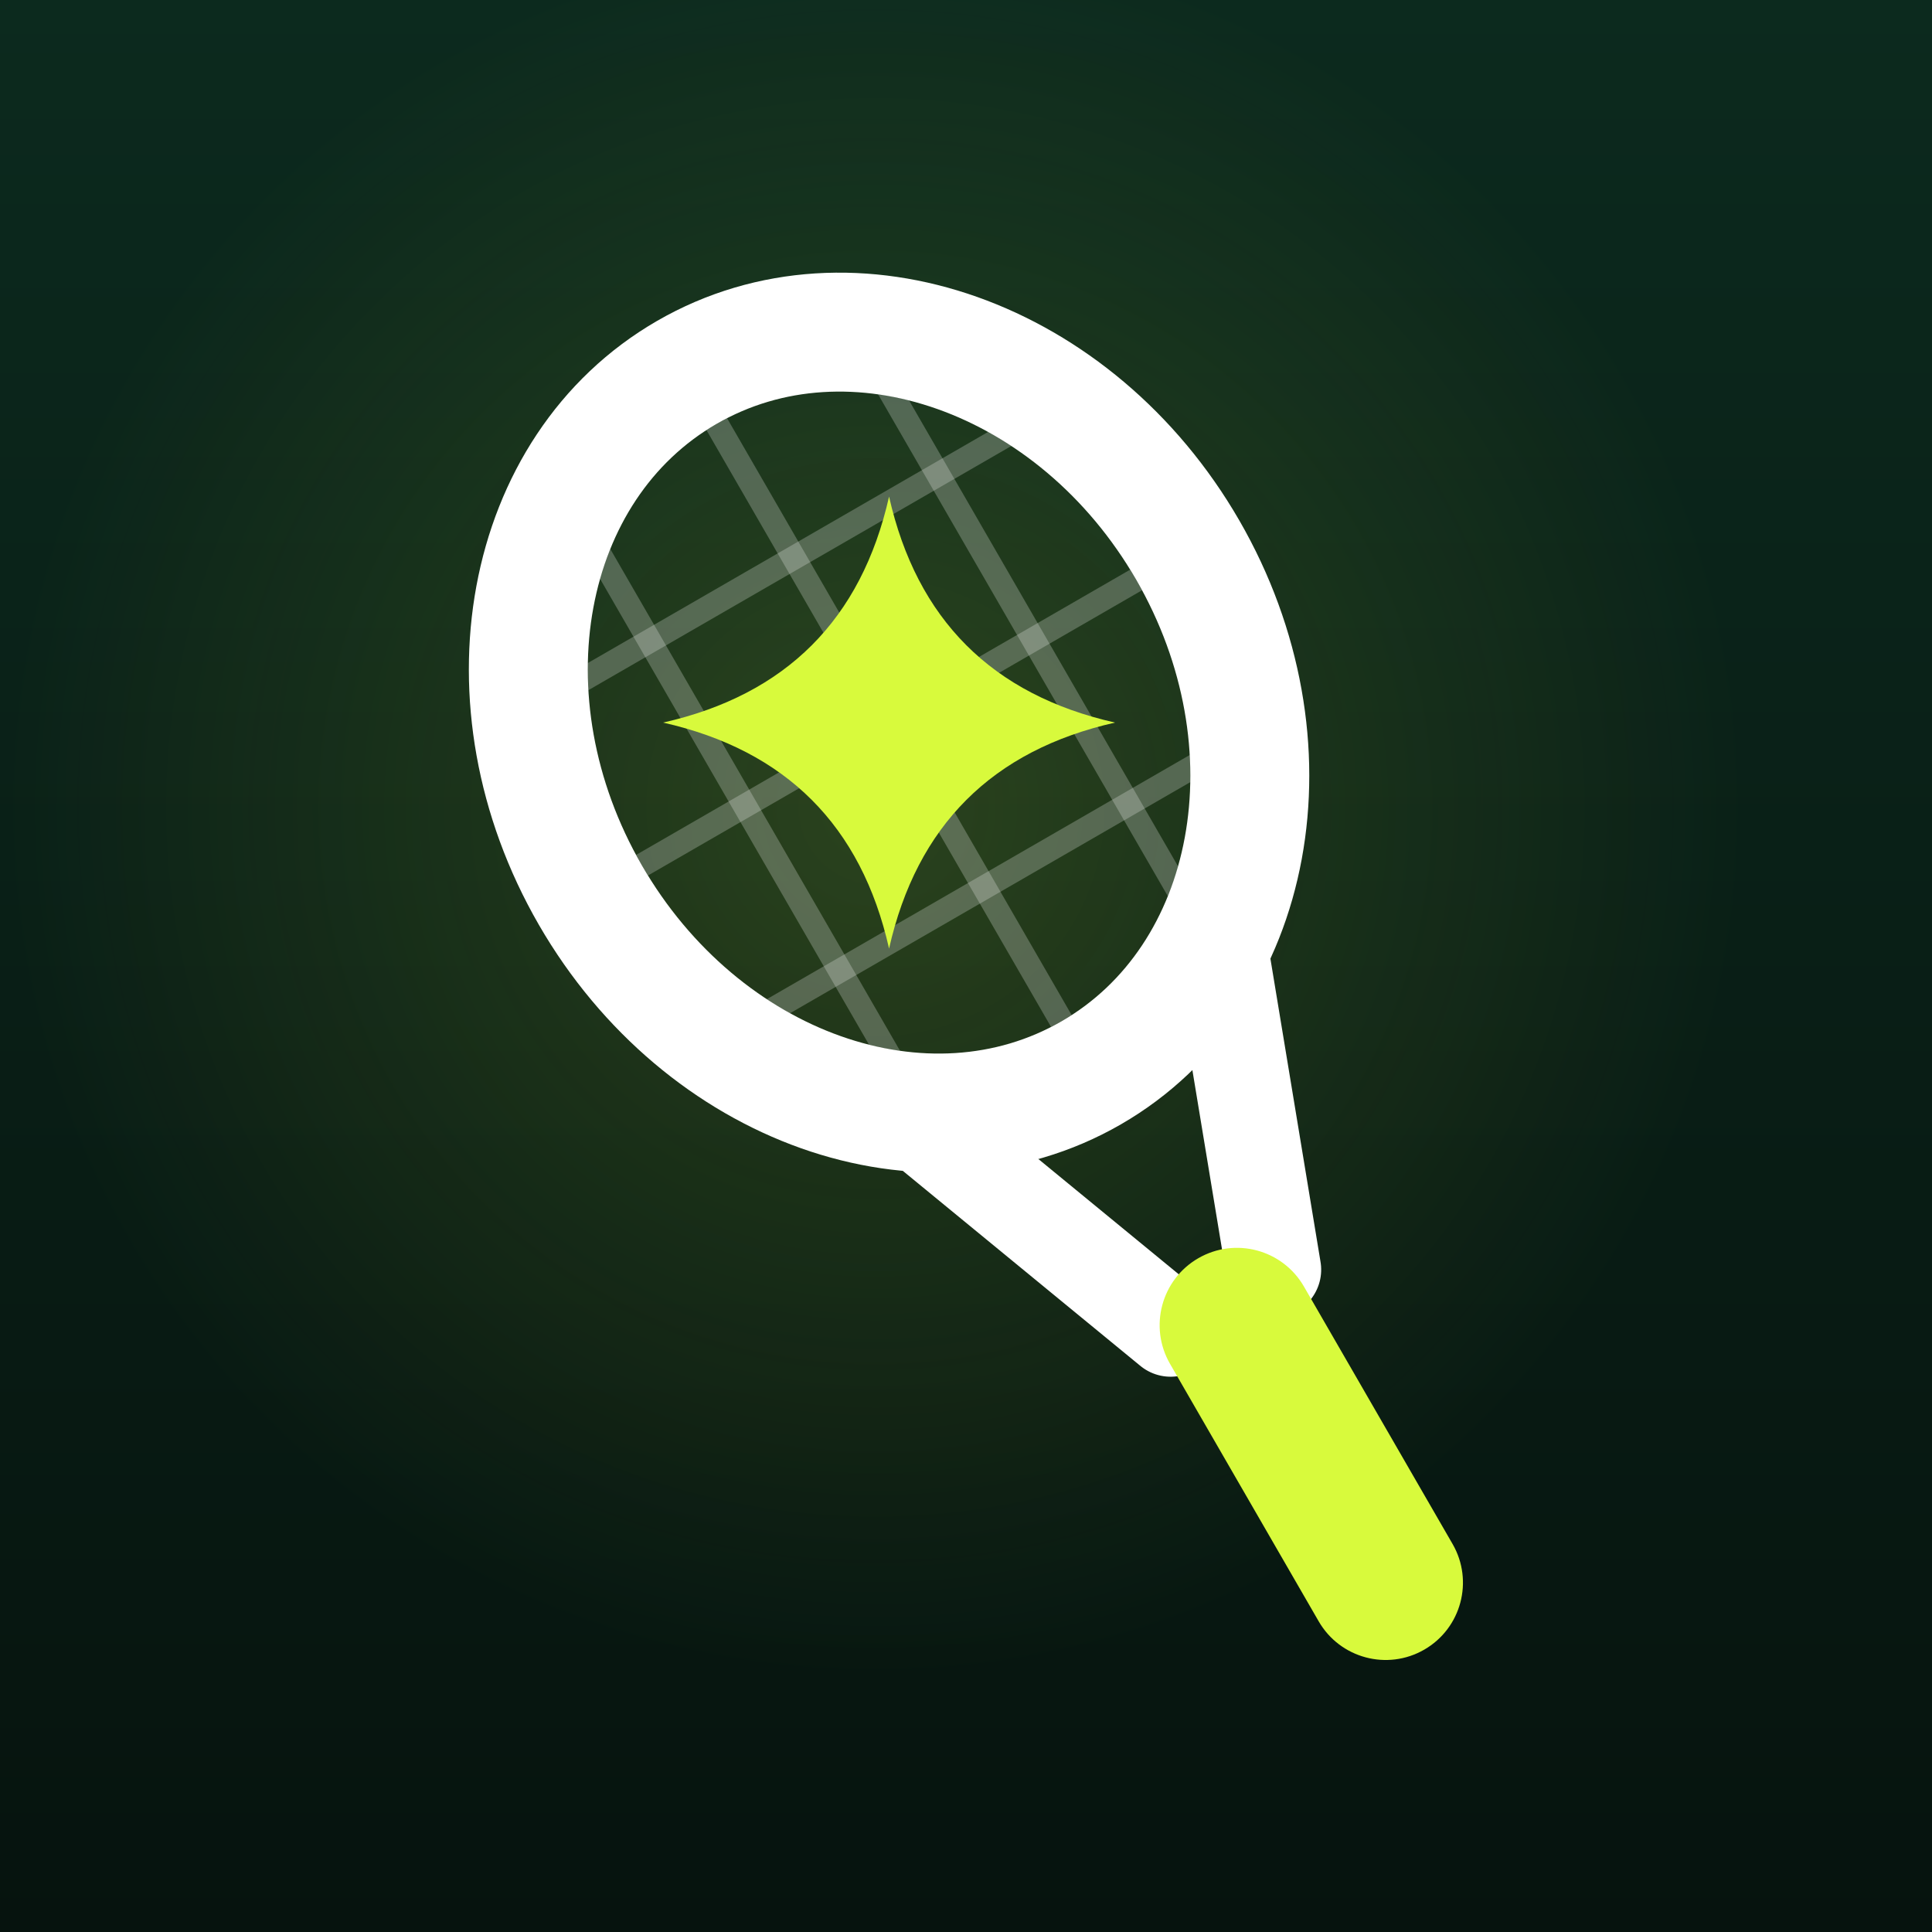
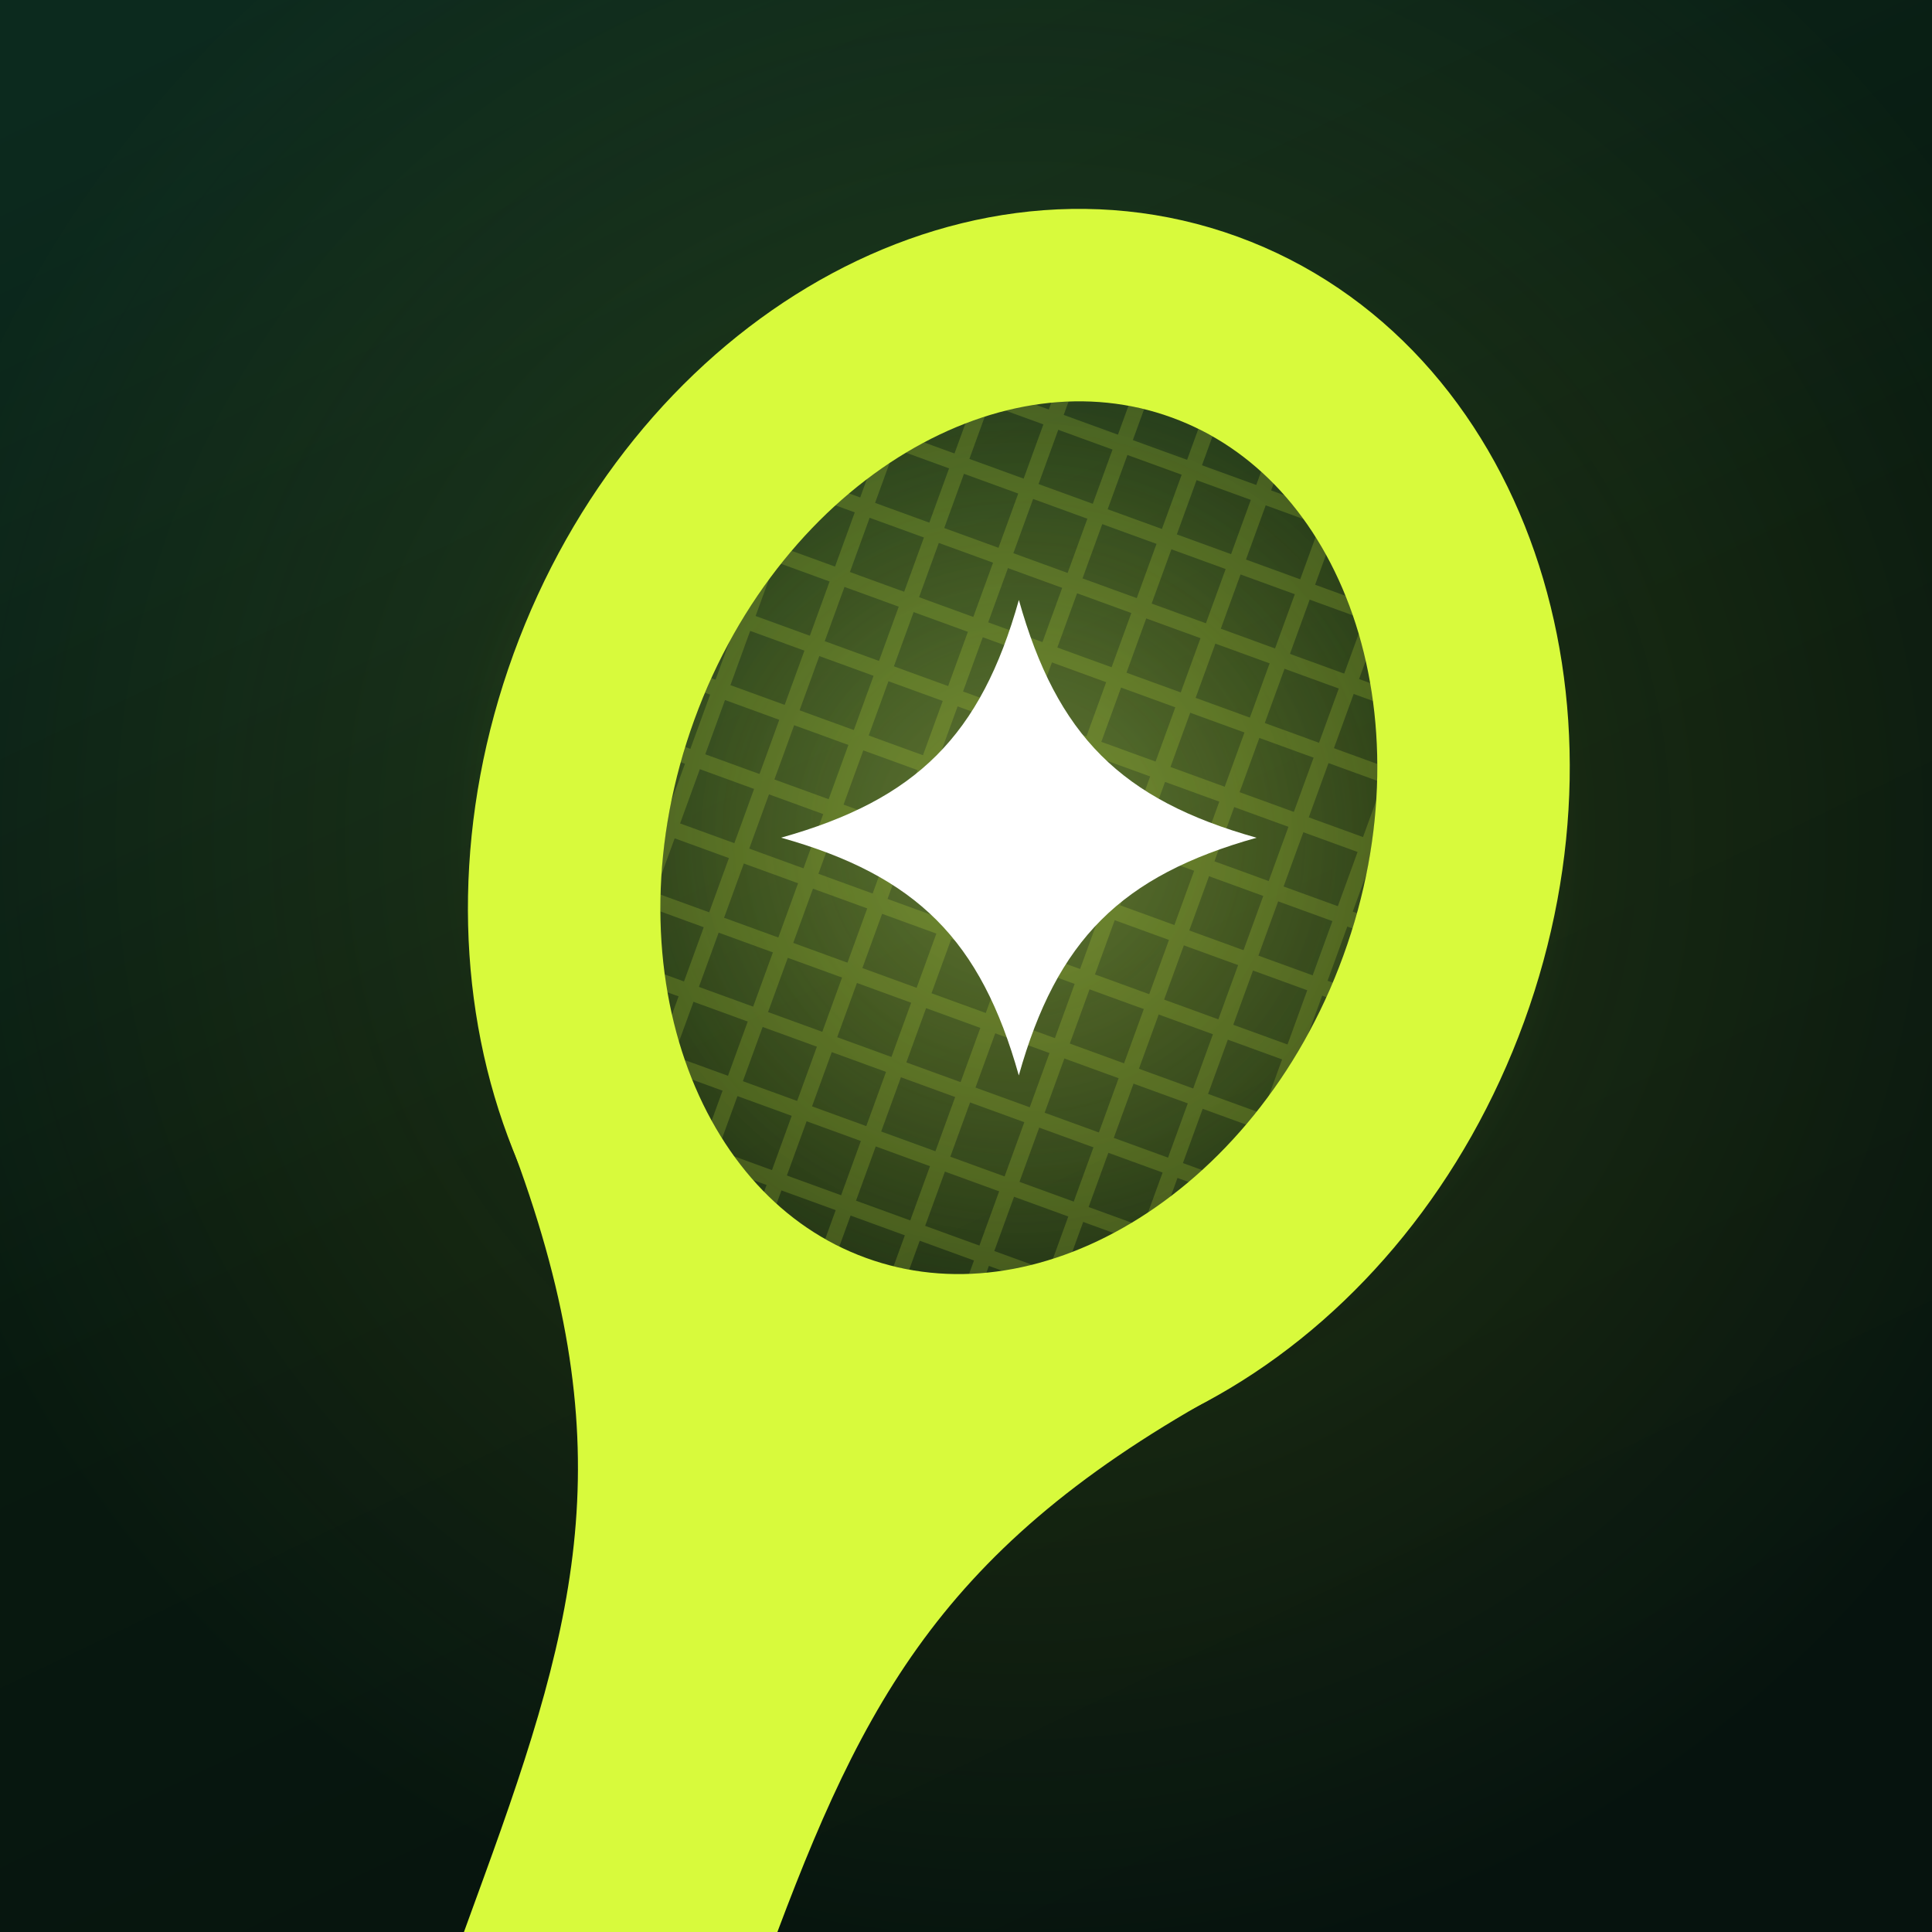
<svg xmlns="http://www.w3.org/2000/svg" width="1024" height="1024" viewBox="0 0 512 512" role="img" aria-label="RacquetAI">
  <defs>
    <clipPath id="racquetai-bed">
-       <ellipse cx="0" cy="-96" rx="96" ry="116" />
+       <path d="M 0 -166 C 33.69 -166 61 -130.63 61 -87 C 61 -43.37 33.69 -8 0 -8 C -33.69 -8 -61 -43.37 -61 -87 C -61 -130.63 -33.69 -166 0 -166 Z" />
    </clipPath>
-     <linearGradient id="racquetai-field" x1="0" y1="0" x2="0" y2="1">
+     <linearGradient id="racquetai-field" x1="0.12" y1="0" x2="0.6" y2="1">
      <stop offset="0" stop-color="#0C2A1E" />
+       <stop offset="0.55" stop-color="#08190F" />
      <stop offset="1" stop-color="#06130E" />
    </linearGradient>
    <radialGradient id="racquetai-bloom">
-       <stop offset="0" stop-color="#D8FA3C" stop-opacity="0.16" />
+       <stop offset="0" stop-color="#D8FA3C" stop-opacity="0.24" />
+       <stop offset="0.5" stop-color="#D8FA3C" stop-opacity="0.07" />
+       <stop offset="1" stop-color="#D8FA3C" stop-opacity="0" />
+     </radialGradient>
+     <radialGradient id="racquetai-sweetspot">
+       <stop offset="0" stop-color="#EBFF8C" stop-opacity="0.22" />
      <stop offset="1" stop-color="#D8FA3C" stop-opacity="0" />
    </radialGradient>
  </defs>
  <rect width="512" height="512" fill="url(#racquetai-field)" />
-   <circle cx="232" cy="214" r="230" fill="url(#racquetai-bloom)" />
-   <g transform="translate(275.8 261.1) rotate(-30) scale(0.788) translate(0 -6)">
-     <g clip-path="url(#racquetai-bed)" stroke="#FFFFFF" stroke-opacity="0.24" stroke-width="8" stroke-linecap="round">
-       <path d="M -56 -240 V 40 M 0 -240 V 40 M 56 -240 V 40" />
-       <path d="M -130 -160 H 130 M -130 -96 H 130 M -130 -32 H 130" />
+   <circle cx="270.0" cy="222.0" r="300" fill="url(#racquetai-bloom)" />
+   <circle cx="270.0" cy="222.0" r="150" fill="url(#racquetai-sweetspot)" />
+   <g transform="translate(225.37 344.63) rotate(20) scale(1.5)">
+     <ellipse cx="0" cy="-87" rx="78" ry="96" fill="none" stroke="#D8FA3C" stroke-width="34" />
+     <path d="M 66.24 -6 C 28.94 37.16 26 68.4 26 118 L 26 180 C 26 191.05 17.05 200 6 200 L -6 200 C -17.05 200 -26 191.05 -26 180 L -26 118 C -26 68.4 -28.94 37.16 -66.24 -6 Z" fill="#D8FA3C" />
+     <g clip-path="url(#racquetai-bed)" opacity="0.18" stroke="#D8FA3C" stroke-width="2.8" stroke-linecap="round">
+       <path d="M -58.5 -183 V 9 M -45.5 -183 V 9 M -32.5 -183 V 9 M -19.5 -183 V 9 M -6.5 -183 V 9 M 6.5 -183 V 9 M 19.5 -183 V 9 M 32.5 -183 V 9 M 45.5 -183 V 9 M 58.5 -183 V 9" />
+       <path d="M -78 -158.5 H 78 M -78 -145.5 H 78 M -78 -132.5 H 78 M -78 -119.5 H 78 M -78 -106.5 H 78 M -78 -93.5 H 78 M -78 -80.5 H 78 M -78 -67.5 H 78 M -78 -54.5 H 78 M -78 -41.5 H 78 M -78 -28.5 H 78 M -78 -15.5 H 78" />
    </g>
-     <ellipse cx="0" cy="-96" rx="116" ry="136" fill="none" stroke="#FFFFFF" stroke-width="40" />
-     <path d="M -61 19 L -20 128 M 61 19 L 20 128" fill="none" stroke="#FFFFFF" stroke-width="32" stroke-linecap="round" />
-     <rect x="-26" y="112" width="52" height="152" rx="26" fill="#D8FA3C" />
-     <path transform="translate(0 -96) rotate(30)" d="M 0 -76 Q 14 -14 76 0 Q 14 14 0 76 Q -14 14 -76 0 Q -14 -14 0 -76 Z" fill="#D8FA3C" />
+     <path d="M -14.36 -126.47 C 0.14 -106.27 14.67 -99.49 39.47 -101.36 C 19.27 -86.86 12.49 -72.33 14.36 -47.53 C -0.14 -67.73 -14.67 -74.51 -39.47 -72.64 C -19.27 -87.14 -12.49 -101.67 -14.36 -126.47 Z" fill="#FFFFFF" />
  </g>
</svg>
